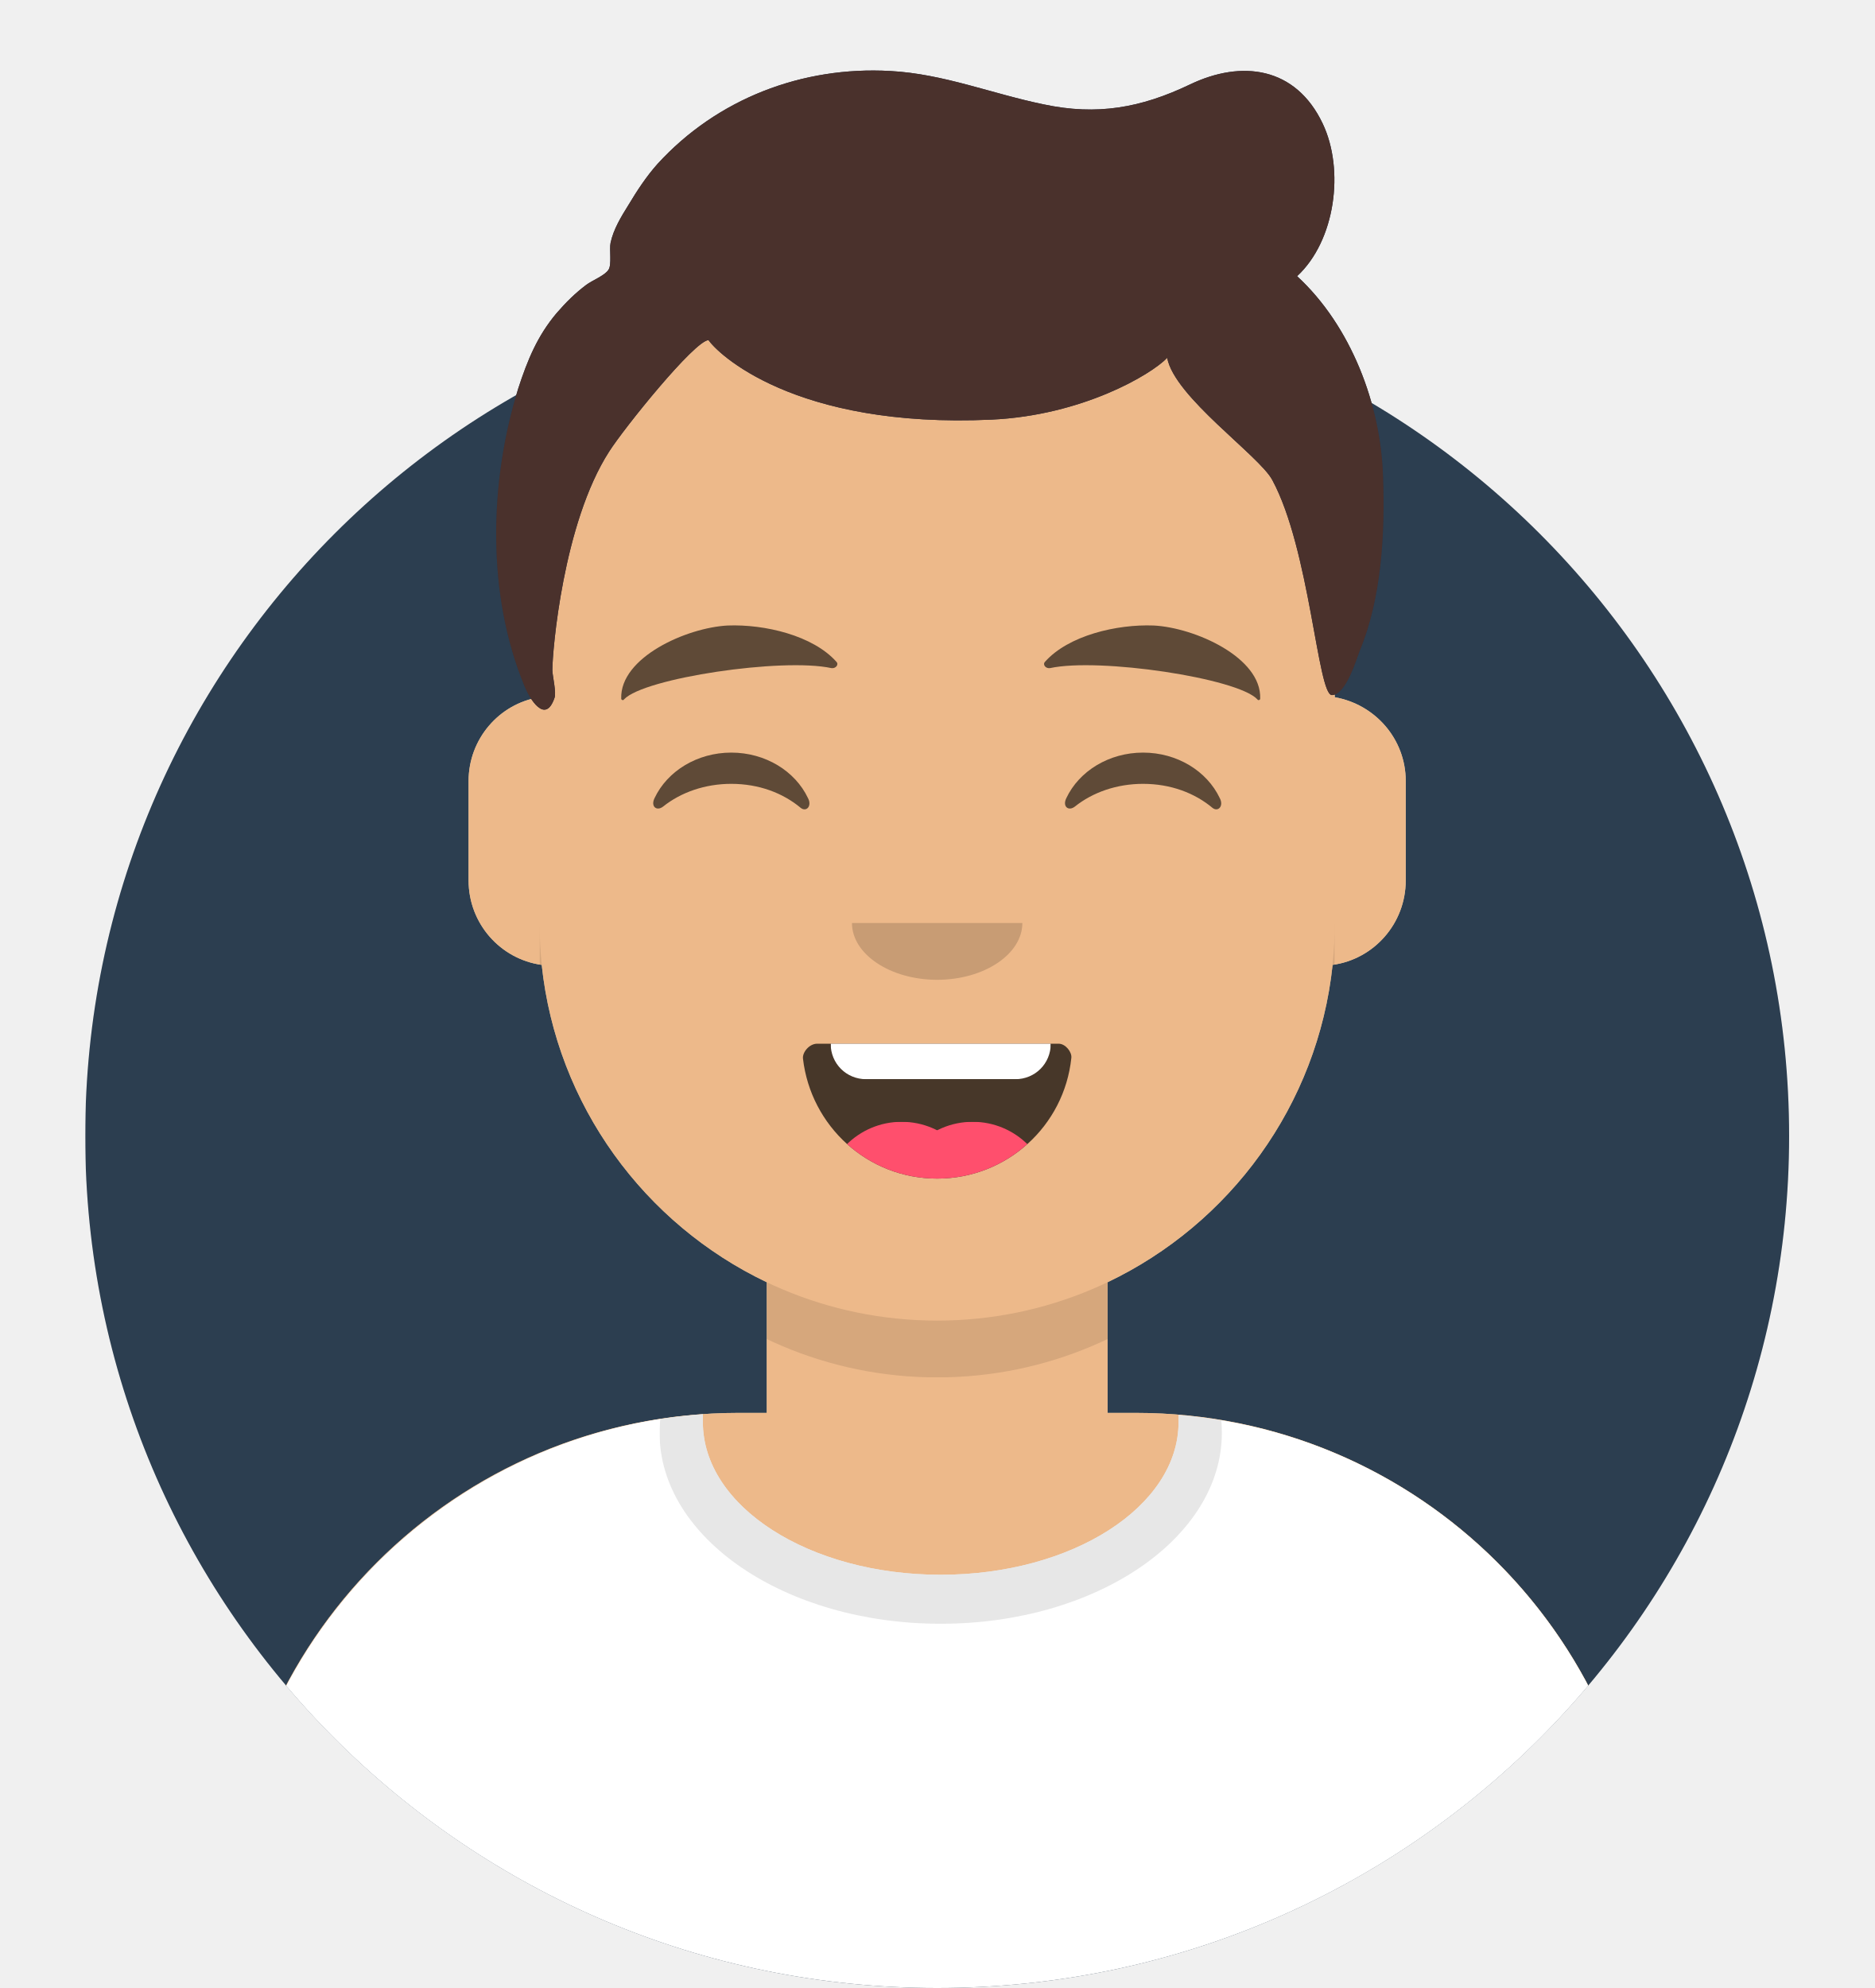
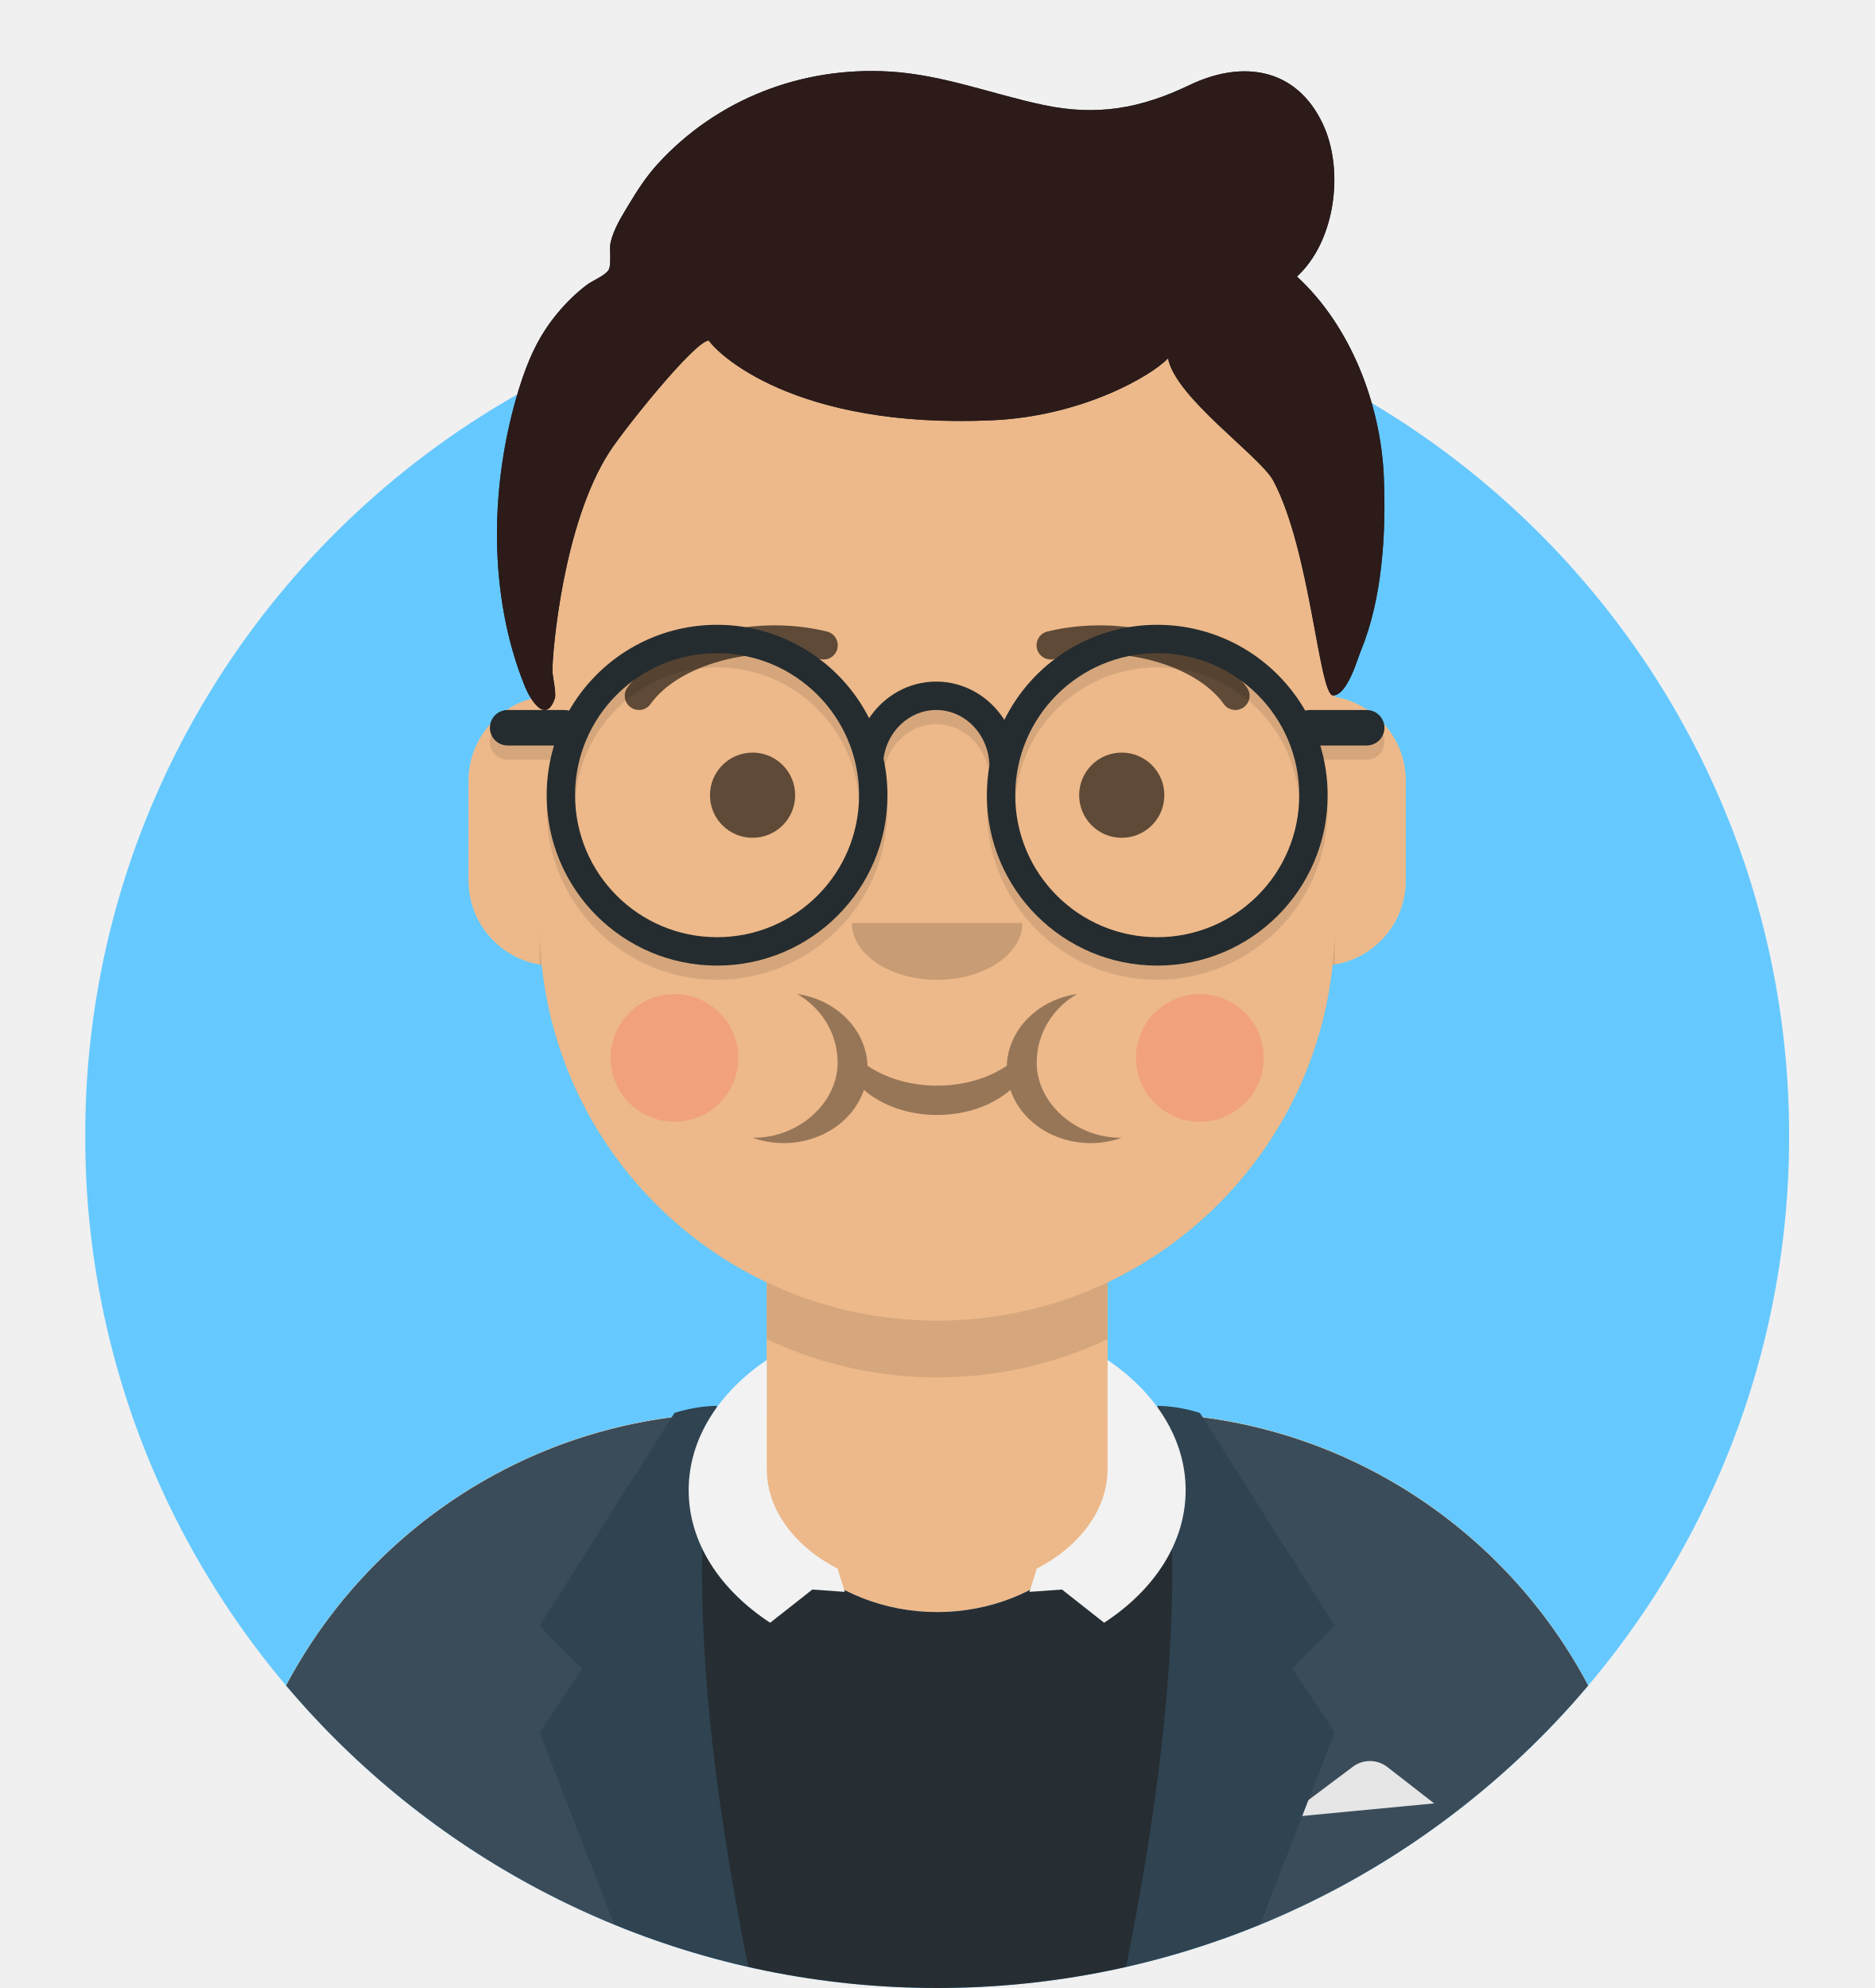
- <svg xmlns="http://www.w3.org/2000/svg" version="1.1" id="Layer_1" x="0px" y="0px" viewBox="0 0 264 280" style="enable-background:new 0 0 264 280;" xml:space="preserve">
-   <style type="text/css">
- 	.st0{fill-rule:evenodd;clip-rule:evenodd;fill:#E6E6E6;}
- 	.st1{filter:url(#Adobe_OpacityMaskFilter);}
- 	.st2{fill-rule:evenodd;clip-rule:evenodd;fill:#FFFFFF;}
- 	.st3{mask:url(#mask-2_1_);}
- 	.st4{fill-rule:evenodd;clip-rule:evenodd;fill:#2C3E50;}
- 	.st5{filter:url(#Adobe_OpacityMaskFilter_1_);}
- 	.st6{mask:url(#mask-4_1_);}
- 	.st7{fill-rule:evenodd;clip-rule:evenodd;fill:#D0C6AC;}
- 	.st8{filter:url(#Adobe_OpacityMaskFilter_2_);}
- 	.st9{mask:url(#mask-6_1_);}
- 	.st10{fill-rule:evenodd;clip-rule:evenodd;fill:#EDB98A;}
- 	.st11{filter:url(#Adobe_OpacityMaskFilter_3_);}
- 	.st12{mask:url(#mask-6_2_);fill-rule:evenodd;clip-rule:evenodd;fill-opacity:0.1;}
- 	.st13{filter:url(#Adobe_OpacityMaskFilter_4_);}
- 	.st14{mask:url(#react-mask-952_1_);}
- 	.st15{filter:url(#Adobe_OpacityMaskFilter_5_);}
- 	.st16{opacity:0.6;mask:url(#react-mask-952_2_);}
- 	.st17{fill-rule:evenodd;clip-rule:evenodd;fill-opacity:0.16;}
- 	.st18{fill-rule:evenodd;clip-rule:evenodd;fill-opacity:0.7;}
- 	.st19{filter:url(#Adobe_OpacityMaskFilter_6_);}
- 	.st20{mask:url(#react-mask-934_1_);fill-rule:evenodd;clip-rule:evenodd;fill:#FFFFFF;}
- 	.st21{filter:url(#Adobe_OpacityMaskFilter_7_);}
- 	.st22{mask:url(#react-mask-934_2_);}
- 	.st23{fill-rule:evenodd;clip-rule:evenodd;fill:#FF4F6D;}
- 	.st24{fill-rule:evenodd;clip-rule:evenodd;fill-opacity:0.6;}
- 	.st25{filter:url(#Adobe_OpacityMaskFilter_8_);}
- 	.st26{mask:url(#react-mask-925_1_);}
- 	.st27{fill-rule:evenodd;clip-rule:evenodd;fill:#28354B;}
- 	.st28{filter:url(#Adobe_OpacityMaskFilter_9_);}
- 	.st29{mask:url(#react-mask-924_1_);}
- 	.st30{fill-rule:evenodd;clip-rule:evenodd;fill:#4A312C;}
- </style>
-   <g>
-     <g transform="translate(-825, -1100)">
+ <svg xmlns="http://www.w3.org/2000/svg" xmlns:xlink="http://www.w3.org/1999/xlink" width="264px" height="280px" viewBox="0 0 264 280" version="1.1">
+   <defs>
+     <circle id="path-1" cx="120" cy="120" r="120" />
+     <path d="M12,160 C12,226.274 65.726,280 132,280 C198.274,280 252,226.274 252,160 L264,160 L264,-1.42108547e-14 L-3.19744231e-14,-1.42108547e-14 L-3.19744231e-14,160 L12,160 Z" id="path-3" />
+     <path d="M124,144.611 L124,163 L128,163 L128,163 C167.765,163 200,195.235 200,235 L200,244 L0,244 L0,235 C-4.86974701e-15,195.235 32.235,163 72,163 L72,163 L76,163 L76,144.611 C58.763,136.422 46.372,119.687 44.305,99.881 C38.48,99.058 34,94.052 34,88 L34,74 C34,68.054 38.325,63.118 44,62.166 L44,56 L44,56 C44,25.072 69.072,5.68137151e-15 100,0 L100,0 L100,0 C130.928,-5.68137151e-15 156,25.072 156,56 L156,62.166 C161.675,63.118 166,68.054 166,74 L166,88 C166,94.052 161.52,99.058 155.695,99.881 C153.628,119.687 141.237,136.422 124,144.611 Z" id="path-5" />
+   </defs>
+   <g id="Avataaar" stroke="none" stroke-width="1" fill="none" fill-rule="evenodd">
+     <g transform="translate(-825, -1100)" id="Avataaar/Circle">
      <g transform="translate(825, 1100)">
-         <g id="Circle" transform="translate(12, 40)">
-           <g id="Circle-Background">
-             <circle class="st0" cx="120" cy="120" r="120" />
-           </g>
-           <defs>
-             <filter id="Adobe_OpacityMaskFilter" filterUnits="userSpaceOnUse" x="0" y="0" width="240" height="240">
-               <feColorMatrix type="matrix" values="1 0 0 0 0  0 1 0 0 0  0 0 1 0 0  0 0 0 1 0" />
-             </filter>
-           </defs>
-           <mask maskUnits="userSpaceOnUse" x="0" y="0" width="240" height="240" id="mask-2_1_">
-             <g class="st1">
-               <circle id="path-1_1_" class="st2" cx="120" cy="120" r="120" />
-             </g>
+         <g id="Circle" stroke-width="1" fill-rule="evenodd" transform="translate(12, 40)">
+           <mask id="mask-2" fill="white">
+             <use xlink:href="#path-1" />
          </mask>
-           <g class="st3">
-             <rect class="st4" width="240" height="240" />
+           <use id="Circle-Background" fill="#E6E6E6" xlink:href="#path-1" />
+           <g id="Color/Palette/Blue-01" mask="url(#mask-2)" fill="#65C9FF">
+             <rect id="🖍Color" x="0" y="0" width="240" height="240" />
          </g>
        </g>
-         <g id="Mask">
- 			</g>
-         <defs>
-           <filter id="Adobe_OpacityMaskFilter_1_" filterUnits="userSpaceOnUse" x="-1" y="0" width="265" height="280">
-             <feColorMatrix type="matrix" values="1 0 0 0 0  0 1 0 0 0  0 0 1 0 0  0 0 0 1 0" />
-           </filter>
-         </defs>
-         <mask maskUnits="userSpaceOnUse" x="-1" y="0" width="265" height="280" id="mask-4_1_">
-           <g class="st5">
-             <path id="path-3_1_" class="st2" d="M12,160c0,66.3,53.7,120,120,120s120-53.7,120-120h12V0H0v160H12z" />
-           </g>
+         <mask id="mask-4" fill="white">
+           <use xlink:href="#path-3" />
        </mask>
-         <g id="Avataaar" class="st6">
+         <g id="Mask" />
+         <g id="Avataaar" stroke-width="1" fill-rule="evenodd" mask="url(#mask-4)">
          <g id="Body" transform="translate(32, 36)">
-             <g>
-               <path class="st7" d="M124,144.6V163h4l0,0c39.8,0,72,32.2,72,72v9H0v-9c0-39.8,32.2-72,72-72l0,0h4v-18.4        c-17.2-8.2-29.6-24.9-31.7-44.7C38.5,99.1,34,94.1,34,88V74c0-5.9,4.3-10.9,10-11.8V56l0,0c0-30.9,25.1-56,56-56l0,0l0,0        c30.9,0,56,25.1,56,56v6.2c5.7,1,10,5.9,10,11.8v14c0,6.1-4.5,11.1-10.3,11.9C153.6,119.7,141.2,136.4,124,144.6z" />
-             </g>
-             <defs>
-               <filter id="Adobe_OpacityMaskFilter_2_" filterUnits="userSpaceOnUse" x="-32" y="0" width="264" height="244">
-                 <feColorMatrix type="matrix" values="1 0 0 0 0  0 1 0 0 0  0 0 1 0 0  0 0 0 1 0" />
-               </filter>
-             </defs>
-             <mask maskUnits="userSpaceOnUse" x="-32" y="0" width="264" height="244" id="mask-6_1_">
-               <g class="st8">
-                 <path id="path-5_1_" class="st2" d="M124,144.6V163h4l0,0c39.8,0,72,32.2,72,72v9H0v-9c0-39.8,32.2-72,72-72l0,0h4v-18.4         c-17.2-8.2-29.6-24.9-31.7-44.7C38.5,99.1,34,94.1,34,88V74c0-5.9,4.3-10.9,10-11.8V56l0,0c0-30.9,25.1-56,56-56l0,0l0,0         c30.9,0,56,25.1,56,56v6.2c5.7,1,10,5.9,10,11.8v14c0,6.1-4.5,11.1-10.3,11.9C153.6,119.7,141.2,136.4,124,144.6z" />
-               </g>
+             <mask id="mask-6" fill="white">
+               <use xlink:href="#path-5" />
            </mask>
-             <g class="st9">
-               <g id="Color" transform="translate(-32, 0)">
-                 <rect class="st10" width="264" height="244" />
+             <use fill="#D0C6AC" xlink:href="#path-5" />
+             <g id="Skin/👶🏽-03-Brown" mask="url(#mask-6)" fill="#EDB98A">
+               <g transform="translate(-32, 0)" id="Color">
+                 <rect x="0" y="0" width="264" height="244" />
              </g>
            </g>
+             <path d="M156,79 L156,102 C156,132.928 130.928,158 100,158 C69.072,158 44,132.928 44,102 L44,79 L44,94 C44,124.928 69.072,150 100,150 C130.928,150 156,124.928 156,94 L156,79 Z" id="Neck-Shadow" fill-opacity="0.1" fill="#000000" mask="url(#mask-6)" />
+           </g>
+           <g id="Clothing/Blazer-+-Sweater" transform="translate(0, 170)">
            <defs>
-               <filter id="Adobe_OpacityMaskFilter_3_" filterUnits="userSpaceOnUse" x="44" y="79" width="112" height="79">
-                 <feColorMatrix type="matrix" values="1 0 0 0 0  0 1 0 0 0  0 0 1 0 0  0 0 0 1 0" />
-               </filter>
+               <path d="M105.192,29.052 L104,29.052 L104,29.052 C64.235,29.052 32,61.287 32,101.052 L32,110 L232,110 L232,101.052 C232,61.287 199.765,29.052 160,29.052 L160,29.052 L158.808,29.052 C158.935,30.035 159,31.036 159,32.052 C159,45.859 146.912,57.052 132,57.052 C117.088,57.052 105,45.859 105,32.052 C105,31.036 105.065,30.035 105.192,29.052 Z" id="react-path-50" />
            </defs>
-             <mask maskUnits="userSpaceOnUse" x="44" y="79" width="112" height="79" id="mask-6_2_">
-               <g class="st11">
-                 <path id="path-5_2_" class="st2" d="M124,144.6V163h4l0,0c39.8,0,72,32.2,72,72v9H0v-9c0-39.8,32.2-72,72-72l0,0h4v-18.4         c-17.2-8.2-29.6-24.9-31.7-44.7C38.5,99.1,34,94.1,34,88V74c0-5.9,4.3-10.9,10-11.8V56l0,0c0-30.9,25.1-56,56-56l0,0l0,0         c30.9,0,56,25.1,56,56v6.2c5.7,1,10,5.9,10,11.8v14c0,6.1-4.5,11.1-10.3,11.9C153.6,119.7,141.2,136.4,124,144.6z" />
+             <mask id="react-mask-51" fill="white">
+               <use xlink:href="#react-path-50" />
+             </mask>
+             <use id="Clothes" fill="#E6E6E6" fill-rule="evenodd" xlink:href="#react-path-50" />
+             <g id="Color/Palette/Black" mask="url(#react-mask-51)" fill-rule="evenodd" fill="#262E33">
+               <rect id="🖍Color" x="0" y="0" width="264" height="110" />
+             </g>
+             <g id="Blazer" stroke-width="1" fill-rule="evenodd" transform="translate(32, 28)">
+               <path d="M68.785,1.122 C30.512,2.804 1.24427139e-14,34.365 0,73.052 L0,82 L69.362,82 C65.961,69.92 64,55.709 64,40.5 C64,26.173 65.74,12.731 68.785,1.122 Z M131.638,82 L200,82 L200,73.052 C200,34.707 170.025,3.363 132.229,1.174 C135.265,12.771 137,26.194 137,40.5 C137,55.709 135.039,69.92 131.638,82 Z" id="Saco" fill="#3A4C5A" />
+               <path d="M149,58 L158.556,50.833 L158.556,50.833 C159.999,49.751 161.988,49.768 163.412,50.876 L170,56 L149,58 Z" id="Pocket-hanky" fill="#E6E6E6" />
+               <path d="M69,1.13686838e-13 C65,19.333 66.667,46.667 74,82 L58,82 L44,46 L50,37 L44,31 L63,1 C65.028,0.369 67.028,0.036 69,1.13686838e-13 Z" id="Wing" fill="#2F4351" />
+               <path d="M151,1.13686838e-13 C147,19.333 148.667,46.667 156,82 L140,82 L126,46 L132,37 L126,31 L145,1 C147.028,0.369 149.028,0.036 151,1.13686838e-13 Z" id="Wing" fill="#2F4351" transform="translate(141, 41) scale(-1, 1) translate(-141, -41) " />
+             </g>
+             <path d="M156,21.539 C162.772,26.136 167,32.656 167,39.888 C167,47.289 162.572,53.945 155.52,58.556 L149.579,53.876 L145,54.208 L146,51.057 L145.922,50.996 C152.022,47.853 156,42.7 156,36.877 L156,21.539 Z M108,21.539 C101.228,26.136 97,32.656 97,39.888 C97,47.289 101.428,53.945 108.48,58.556 L114.421,53.876 L119,54.208 L118,51.057 L118.078,50.996 C111.978,47.853 108,42.7 108,36.877 L108,21.539 Z" id="Collar" fill="#F2F2F2" fill-rule="evenodd" />
+           </g>
+           <g id="Face" transform="translate(76, 82)" fill="#000000">
+             <g id="Mouth/Eating" transform="translate(2, 52)">
+               <g id="Om-Nom-Nom" opacity="0.6" stroke-width="1" transform="translate(28, 6)" fill-opacity="0.6" fill="#000000">
+                 <path d="M16.191,10.106 C16.018,4.996 11.792,0.797 6.294,0 C9.66,1.959 11.98,5.495 11.98,9.677 C11.98,15.345 6.507,20.245 0.177,20.245 C0.118,20.245 0.059,20.245 0,20.244 L8.8963743e-11,20.244 C1.358,20.732 2.84,21 4.392,21 C9.714,21 14.213,17.847 15.686,13.514 C18.161,15.67 21.863,17.039 26,17.039 C30.137,17.039 33.839,15.67 36.314,13.514 C37.787,17.847 42.286,21 47.608,21 C49.16,21 50.642,20.732 52,20.244 L52,20.244 C51.941,20.245 51.882,20.245 51.823,20.245 C45.493,20.245 40.02,15.345 40.02,9.677 C40.02,5.495 42.34,1.959 45.706,0 C40.208,0.797 35.982,4.996 35.809,10.106 C33.245,11.842 29.795,12.906 26,12.906 C22.205,12.906 18.755,11.842 16.191,10.106 Z" id="Delicious" />
              </g>
-             </mask>
-             <path id="Neck-Shadow" class="st12" d="M156,79v23c0,30.9-25.1,56-56,56s-56-25.1-56-56V79v15c0,30.9,25.1,56,56,56       s56-25.1,56-56V79z" />
-           </g>
-           <g transform="translate(0, 170)">
-             <g id="Clothes">
-               <path class="st0" d="M166,29.3c37,3,66,34,66,71.8v8.9H32v-8.9C32,63,61.6,31.8,99,29.2c0,0.4,0,0.7,0,1.1        c0,11.9,15,21.5,33.5,21.5S166,42.2,166,30.3C166,30,166,29.6,166,29.3z" />
+               <circle id="Redish" fill-opacity="0.2" fill="#FF4646" cx="17" cy="15" r="9" />
+               <circle id="Redish" fill-opacity="0.2" fill="#FF4646" cx="91" cy="15" r="9" />
            </g>
-             <defs>
-               <filter id="Adobe_OpacityMaskFilter_4_" filterUnits="userSpaceOnUse" x="0" y="0" width="264" height="110">
-                 <feColorMatrix type="matrix" values="1 0 0 0 0  0 1 0 0 0  0 0 1 0 0  0 0 0 1 0" />
-               </filter>
-             </defs>
-             <mask maskUnits="userSpaceOnUse" x="0" y="0" width="264" height="110" id="react-mask-952_1_">
-               <g class="st13">
-                 <path id="react-path-951_1_" class="st2" d="M166,29.3c37,3,66,34,66,71.8v8.9H32v-8.9C32,63,61.6,31.8,99,29.2         c0,0.4,0,0.7,0,1.1c0,11.9,15,21.5,33.5,21.5S166,42.2,166,30.3C166,30,166,29.6,166,29.3z" />
-               </g>
-             </mask>
-             <g class="st14">
-               <rect class="st2" width="264" height="110" />
+             <g id="Nose/Default" transform="translate(28, 40)" fill-opacity="0.16">
+               <path d="M16,8 C16,12.418 21.373,16 28,16 L28,16 C34.627,16 40,12.418 40,8" id="Nose" />
            </g>
-             <defs>
-               <filter id="Adobe_OpacityMaskFilter_5_" filterUnits="userSpaceOnUse" x="92.9" y="4.9" width="79.3" height="53.8">
-                 <feColorMatrix type="matrix" values="1 0 0 0 0  0 1 0 0 0  0 0 1 0 0  0 0 0 1 0" />
-               </filter>
-             </defs>
-             <mask maskUnits="userSpaceOnUse" x="92.9" y="4.9" width="79.3" height="53.8" id="react-mask-952_2_">
-               <g class="st15">
-                 <path id="react-path-951_2_" class="st2" d="M166,29.3c37,3,66,34,66,71.8v8.9H32v-8.9C32,63,61.6,31.8,99,29.2         c0,0.4,0,0.7,0,1.1c0,11.9,15,21.5,33.5,21.5S166,42.2,166,30.3C166,30,166,29.6,166,29.3z" />
-               </g>
-             </mask>
-             <g id="Shadowy" class="st16">
-               <g transform="translate(92, 4)">
-                 <ellipse class="st17" cx="40.5" cy="27.8" rx="39.6" ry="26.9" />
+             <g id="Eyes/Default-😀" transform="translate(0, 8)" fill-opacity="0.6">
+               <circle id="Eye" cx="30" cy="22" r="6" />
+               <circle id="Eye" cx="82" cy="22" r="6" />
+             </g>
+             <g id="Eyebrow/Outline/Default" fill-opacity="0.6">
+               <g id="I-Browse" transform="translate(12, 6)">
+                 <path d="M3.63,11.159 C7.545,5.65 18.278,2.561 27.523,4.831 C28.596,5.095 29.679,4.439 29.942,3.366 C30.206,2.293 29.55,1.21 28.477,0.947 C17.74,-1.69 5.312,1.887 0.37,8.841 C-0.27,9.742 -0.059,10.99 0.841,11.63 C1.742,12.27 2.99,12.059 3.63,11.159 Z" id="Eyebrow" fill-rule="nonzero" />
+                 <path d="M61.63,11.159 C65.545,5.65 76.278,2.561 85.523,4.831 C86.596,5.095 87.679,4.439 87.942,3.366 C88.206,2.293 87.55,1.21 86.477,0.947 C75.74,-1.69 63.312,1.887 58.37,8.841 C57.73,9.742 57.941,10.99 58.841,11.63 C59.742,12.27 60.99,12.059 61.63,11.159 Z" id="Eyebrow" fill-rule="nonzero" transform="translate(73.00015, 6.039198) scale(-1, 1) translate(-73.00015, -6.039198) " />
              </g>
            </g>
          </g>
-           <g id="Face" transform="translate(76, 82)">
-             <g transform="translate(2, 52)">
-               <g id="Mouth">
-                 <path class="st18" d="M35.1,15.1C36.2,24.6,44.2,32,54,32c9.8,0,17.9-7.4,18.9-17c0.1-0.8-0.8-2-1.8-2c-14.9,0-26.3,0-34,0         C36,13,35,14.2,35.1,15.1z" />
-               </g>
-               <defs>
-                 <filter id="Adobe_OpacityMaskFilter_6_" filterUnits="userSpaceOnUse" x="39" y="2" width="31" height="16">
-                   <feColorMatrix type="matrix" values="1 0 0 0 0  0 1 0 0 0  0 0 1 0 0  0 0 0 1 0" />
-                 </filter>
-               </defs>
-               <mask maskUnits="userSpaceOnUse" x="39" y="2" width="31" height="16" id="react-mask-934_1_">
-                 <g class="st19">
-                   <path id="react-path-933_1_" class="st2" d="M35.1,15.1C36.2,24.6,44.2,32,54,32c9.8,0,17.9-7.4,18.9-17          c0.1-0.8-0.8-2-1.8-2c-14.9,0-26.3,0-34,0C36,13,35,14.2,35.1,15.1z" />
-                 </g>
-               </mask>
-               <path id="Teeth" class="st20" d="M44,2h21c2.8,0,5,2.2,5,5v6c0,2.8-2.2,5-5,5H44c-2.8,0-5-2.2-5-5V7C39,4.2,41.2,2,44,2z" />
-               <defs>
-                 <filter id="Adobe_OpacityMaskFilter_7_" filterUnits="userSpaceOnUse" x="38" y="24" width="32" height="22">
-                   <feColorMatrix type="matrix" values="1 0 0 0 0  0 1 0 0 0  0 0 1 0 0  0 0 0 1 0" />
-                 </filter>
-               </defs>
-               <mask maskUnits="userSpaceOnUse" x="38" y="24" width="32" height="22" id="react-mask-934_2_">
-                 <g class="st21">
-                   <path id="react-path-933_2_" class="st2" d="M35.1,15.1C36.2,24.6,44.2,32,54,32c9.8,0,17.9-7.4,18.9-17          c0.1-0.8-0.8-2-1.8-2c-14.9,0-26.3,0-34,0C36,13,35,14.2,35.1,15.1z" />
-                 </g>
-               </mask>
-               <g id="Tongue" class="st22">
-                 <g transform="translate(38, 24)">
-                   <circle class="st23" cx="11" cy="11" r="11" />
-                   <circle class="st23" cx="21" cy="11" r="11" />
-                 </g>
-               </g>
-             </g>
-             <g transform="translate(28, 40)">
-               <path id="Nose" class="st17" d="M16,8c0,4.4,5.4,8,12,8l0,0c6.6,0,12-3.6,12-8" />
-             </g>
-             <g transform="translate(0, 8)">
-               <path id="Squint" class="st24" d="M16.2,22.4C18,18.6,22.2,16,27,16c4.8,0,9,2.6,10.8,6.4c0.6,1.1-0.2,2-1,1.4        c-2.5-2.1-5.9-3.4-9.8-3.4c-3.7,0-7.1,1.2-9.6,3.2C16.5,24.3,15.6,23.6,16.2,22.4z" />
-               <path class="st24" d="M74.2,22.4C76,18.6,80.2,16,85,16c4.8,0,9,2.6,10.8,6.4c0.6,1.1-0.2,2-1,1.4c-2.5-2.1-5.9-3.4-9.8-3.4        c-3.7,0-7.1,1.2-9.6,3.2C74.5,24.3,73.6,23.6,74.2,22.4z" />
-             </g>
-             <g>
-               <path id="Eyebrow" class="st24" d="M26.5,6.1c-5.8,0.3-15.2,4.5-15,10.3c0,0.2,0.3,0.3,0.4,0.1c2.8-3,22.3-5.9,29.2-4.4        c0.6,0.1,1.1-0.5,0.7-0.9C38.5,7.5,31.7,5.9,26.5,6.1" />
-               <path class="st24" d="M86.5,6.1c5.8,0.3,15.2,4.5,15,10.3c0,0.2-0.3,0.3-0.4,0.1c-2.8-3-22.3-5.9-29.2-4.4        c-0.6,0.1-1.1-0.5-0.7-0.9C74.5,7.5,81.3,5.9,86.5,6.1" />
-             </g>
-           </g>
-           <g id="Top">
+           <g id="Top" stroke-width="1" fill-rule="evenodd">
            <defs>
-               <filter id="Adobe_OpacityMaskFilter_8_" filterUnits="userSpaceOnUse" x="-1" y="0" width="264" height="280">
-                 <feColorMatrix type="matrix" values="1 0 0 0 0  0 1 0 0 0  0 0 1 0 0  0 0 0 1 0" />
+               <rect id="react-path-22" x="0" y="0" width="264" height="280" />
+               <path d="M183.68,38.949 C189.086,33.999 190.387,23.962 187.318,17.449 C183.549,9.454 175.901,8.452 168.572,11.969 C161.664,15.284 155.515,16.388 147.95,14.782 C140.692,13.241 133.806,10.523 126.303,10.076 C113.978,9.343 102.003,13.915 93.603,23.129 C92,24.887 90.709,26.897 89.488,28.934 C88.512,30.564 87.411,32.313 86.995,34.192 C86.797,35.086 87.165,37.29 86.72,38.022 C86.239,38.812 84.424,39.537 83.651,40.124 C82.084,41.313 80.727,42.654 79.471,44.171 C76.805,47.393 75.338,50.758 74.103,54.743 C70.001,67.988 69.653,83.741 74.957,96.747 C75.664,98.481 77.855,102.099 79.143,98.385 C79.398,97.651 78.809,95.191 78.81,94.45 C78.815,91.73 80.316,73.721 86.857,63.633 C88.986,60.349 98.83,48.052 100.841,47.954 C101.906,49.646 112.721,60.462 140.783,59.195 C153.445,58.623 163.183,52.934 165.521,50.468 C166.549,56.001 178.513,64.284 180.336,67.692 C185.603,77.538 186.771,97.996 188.781,97.957 C190.791,97.919 192.234,92.72 192.648,91.727 C195.72,84.352 196.243,75.095 195.915,67.168 C195.488,56.966 191.277,45.942 183.68,38.949 Z" id="react-path-21" />
+               <filter x="-0.8%" y="-2.0%" width="101.5%" height="108.0%" filterUnits="objectBoundingBox" id="react-filter-18">
+                 <feOffset dx="0" dy="2" in="SourceAlpha" result="shadowOffsetOuter1" />
+                 <feColorMatrix values="0 0 0 0 0   0 0 0 0 0   0 0 0 0 0  0 0 0 0.16 0" type="matrix" in="shadowOffsetOuter1" result="shadowMatrixOuter1" />
+                 <feMerge>
+                   <feMergeNode in="shadowMatrixOuter1" />
+                   <feMergeNode in="SourceGraphic" />
+                 </feMerge>
              </filter>
            </defs>
-             <mask maskUnits="userSpaceOnUse" x="-1" y="0" width="264" height="280" id="react-mask-925_1_">
-               <g class="st25">
-                 <rect id="react-path-927_1_" class="st2" width="264" height="280" />
-               </g>
+             <mask id="react-mask-20" fill="white">
+               <use xlink:href="#react-path-22" />
            </mask>
-             <g class="st26">
+             <g id="Mask" />
+             <g id="Top/Short-Hair/Short-Waved" mask="url(#react-mask-20)">
              <g transform="translate(-1, 0)">
-                 <g id="Short-Hair">
-                   <path class="st27" d="M183.7,38.9c5.4-5,6.7-15,3.6-21.5c-3.8-8-11.4-9-18.7-5.5c-6.9,3.3-13.1,4.4-20.6,2.8          c-7.3-1.5-14.1-4.3-21.6-4.7C114,9.3,102,13.9,93.6,23.1c-1.6,1.8-2.9,3.8-4.1,5.8c-1,1.6-2.1,3.4-2.5,5.3          c-0.2,0.9,0.2,3.1-0.3,3.8c-0.5,0.8-2.3,1.5-3.1,2.1c-1.6,1.2-2.9,2.5-4.2,4c-2.7,3.2-4.1,6.6-5.4,10.6          c-4.1,13.2-4.5,29,0.9,42c0.7,1.7,2.9,5.4,4.2,1.6c0.3-0.7-0.3-3.2-0.3-3.9c0-2.7,1.5-20.7,8-30.8c2.1-3.3,12-15.6,14-15.7          c1.1,1.7,11.9,12.5,39.9,11.2c12.7-0.6,22.4-6.3,24.7-8.7c1,5.5,13,13.8,14.8,17.2c5.3,9.8,6.4,30.3,8.4,30.3          s3.5-5.2,3.9-6.2c3.1-7.4,3.6-16.6,3.3-24.6C195.5,57,191.3,45.9,183.7,38.9z" />
+                 <mask id="react-mask-19" fill="white">
+                   <use xlink:href="#react-path-21" />
+                 </mask>
+                 <use id="Short-Hair" stroke="none" fill="#28354B" fill-rule="evenodd" xlink:href="#react-path-21" />
+                 <g id="Skin/👶🏽-03-Brown" mask="url(#react-mask-19)" fill="#2C1B18">
+                   <g transform="translate(0, 0) " id="Color">
+                     <rect x="0" y="0" width="264" height="280" />
+                   </g>
                </g>
-                 <defs>
-                   <filter id="Adobe_OpacityMaskFilter_9_" filterUnits="userSpaceOnUse" x="0" y="0" width="264" height="280">
-                     <feColorMatrix type="matrix" values="1 0 0 0 0  0 1 0 0 0  0 0 1 0 0  0 0 0 1 0" />
-                   </filter>
-                 </defs>
-                 <mask maskUnits="userSpaceOnUse" x="0" y="0" width="264" height="280" id="react-mask-924_1_">
-                   <g class="st28">
-                     <path id="react-path-926_1_" class="st2" d="M183.7,38.9c5.4-5,6.7-15,3.6-21.5c-3.8-8-11.4-9-18.7-5.5           c-6.9,3.3-13.1,4.4-20.6,2.8c-7.3-1.5-14.1-4.3-21.6-4.7C114,9.3,102,13.9,93.6,23.1c-1.6,1.8-2.9,3.8-4.1,5.8           c-1,1.6-2.1,3.4-2.5,5.3c-0.2,0.9,0.2,3.1-0.3,3.8c-0.5,0.8-2.3,1.5-3.1,2.1c-1.6,1.2-2.9,2.5-4.2,4           c-2.7,3.2-4.1,6.6-5.4,10.6c-4.1,13.2-4.5,29,0.9,42c0.7,1.7,2.9,5.4,4.2,1.6c0.3-0.7-0.3-3.2-0.3-3.9           c0-2.7,1.5-20.7,8-30.8c2.1-3.3,12-15.6,14-15.7c1.1,1.7,11.9,12.5,39.9,11.2c12.7-0.6,22.4-6.3,24.7-8.7           c1,5.5,13,13.8,14.8,17.2c5.3,9.8,6.4,30.3,8.4,30.3s3.5-5.2,3.9-6.2c3.1-7.4,3.6-16.6,3.3-24.6           C195.5,57,191.3,45.9,183.7,38.9z" />
-                   </g>
-                 </mask>
-                 <g class="st29">
-                   <g transform="translate(0, 0) ">
-                     <rect class="st30" width="264" height="280" />
+                 <g id="Top/_Resources/Round" fill="none" transform="translate(62, 85)">
+                   <defs>
+                     <path d="M80.465,16.394 C84.38,8.459 92.553,3 102,3 C110.92,3 118.703,7.866 122.84,15.088 C123.05,15.031 123.272,15 123.5,15 L131.5,15 C132.881,15 134,16.119 134,17.5 C134,18.881 132.881,20 131.5,20 L124.963,20 C125.637,22.215 126,24.565 126,27 C126,40.255 115.255,51 102,51 C88.745,51 78,40.255 78,27 C78,25.578 78.124,24.185 78.361,22.831 C78.276,18.455 74.914,15 70.862,15 C67.126,15 63.975,17.94 63.442,21.83 C63.807,23.495 64,25.225 64,27 C64,40.255 53.255,51 40,51 C26.745,51 16,40.255 16,27 C16,24.565 16.363,22.215 17.037,20 L10.5,20 C9.119,20 8,18.881 8,17.5 C8,16.119 9.119,15 10.5,15 L10.5,15 L18.5,15 C18.728,15 18.95,15.031 19.16,15.088 C23.297,7.866 31.08,3 40,3 C49.352,3 57.455,8.349 61.416,16.155 C63.493,13.039 66.949,11 70.862,11 C74.875,11 78.407,13.144 80.465,16.394 Z M40,47 C51.046,47 60,38.046 60,27 C60,15.954 51.046,7 40,7 C28.954,7 20,15.954 20,27 C20,38.046 28.954,47 40,47 Z M102,47 C113.046,47 122,38.046 122,27 C122,15.954 113.046,7 102,7 C90.954,7 82,15.954 82,27 C82,38.046 90.954,47 102,47 Z" id="react-path-28" />
+                     <filter x="-0.8%" y="-2.1%" width="101.6%" height="108.3%" filterUnits="objectBoundingBox" id="react-filter-29">
+                       <feOffset dx="0" dy="2" in="SourceAlpha" result="shadowOffsetOuter1" />
+                       <feColorMatrix values="0 0 0 0 0   0 0 0 0 0   0 0 0 0 0  0 0 0 0.1 0" type="matrix" in="shadowOffsetOuter1" />
+                     </filter>
+                   </defs>
+                   <g id="Lennon-Glasses">
+                     <use fill="black" fill-opacity="1" filter="url(#react-filter-29)" xlink:href="#react-path-28" />
+                     <use fill="#252C2F" fill-rule="evenodd" xlink:href="#react-path-28" />
                  </g>
                </g>
              </g>
            </g>
          </g>
        </g>
      </g>
    </g>
  </g>
</svg>
